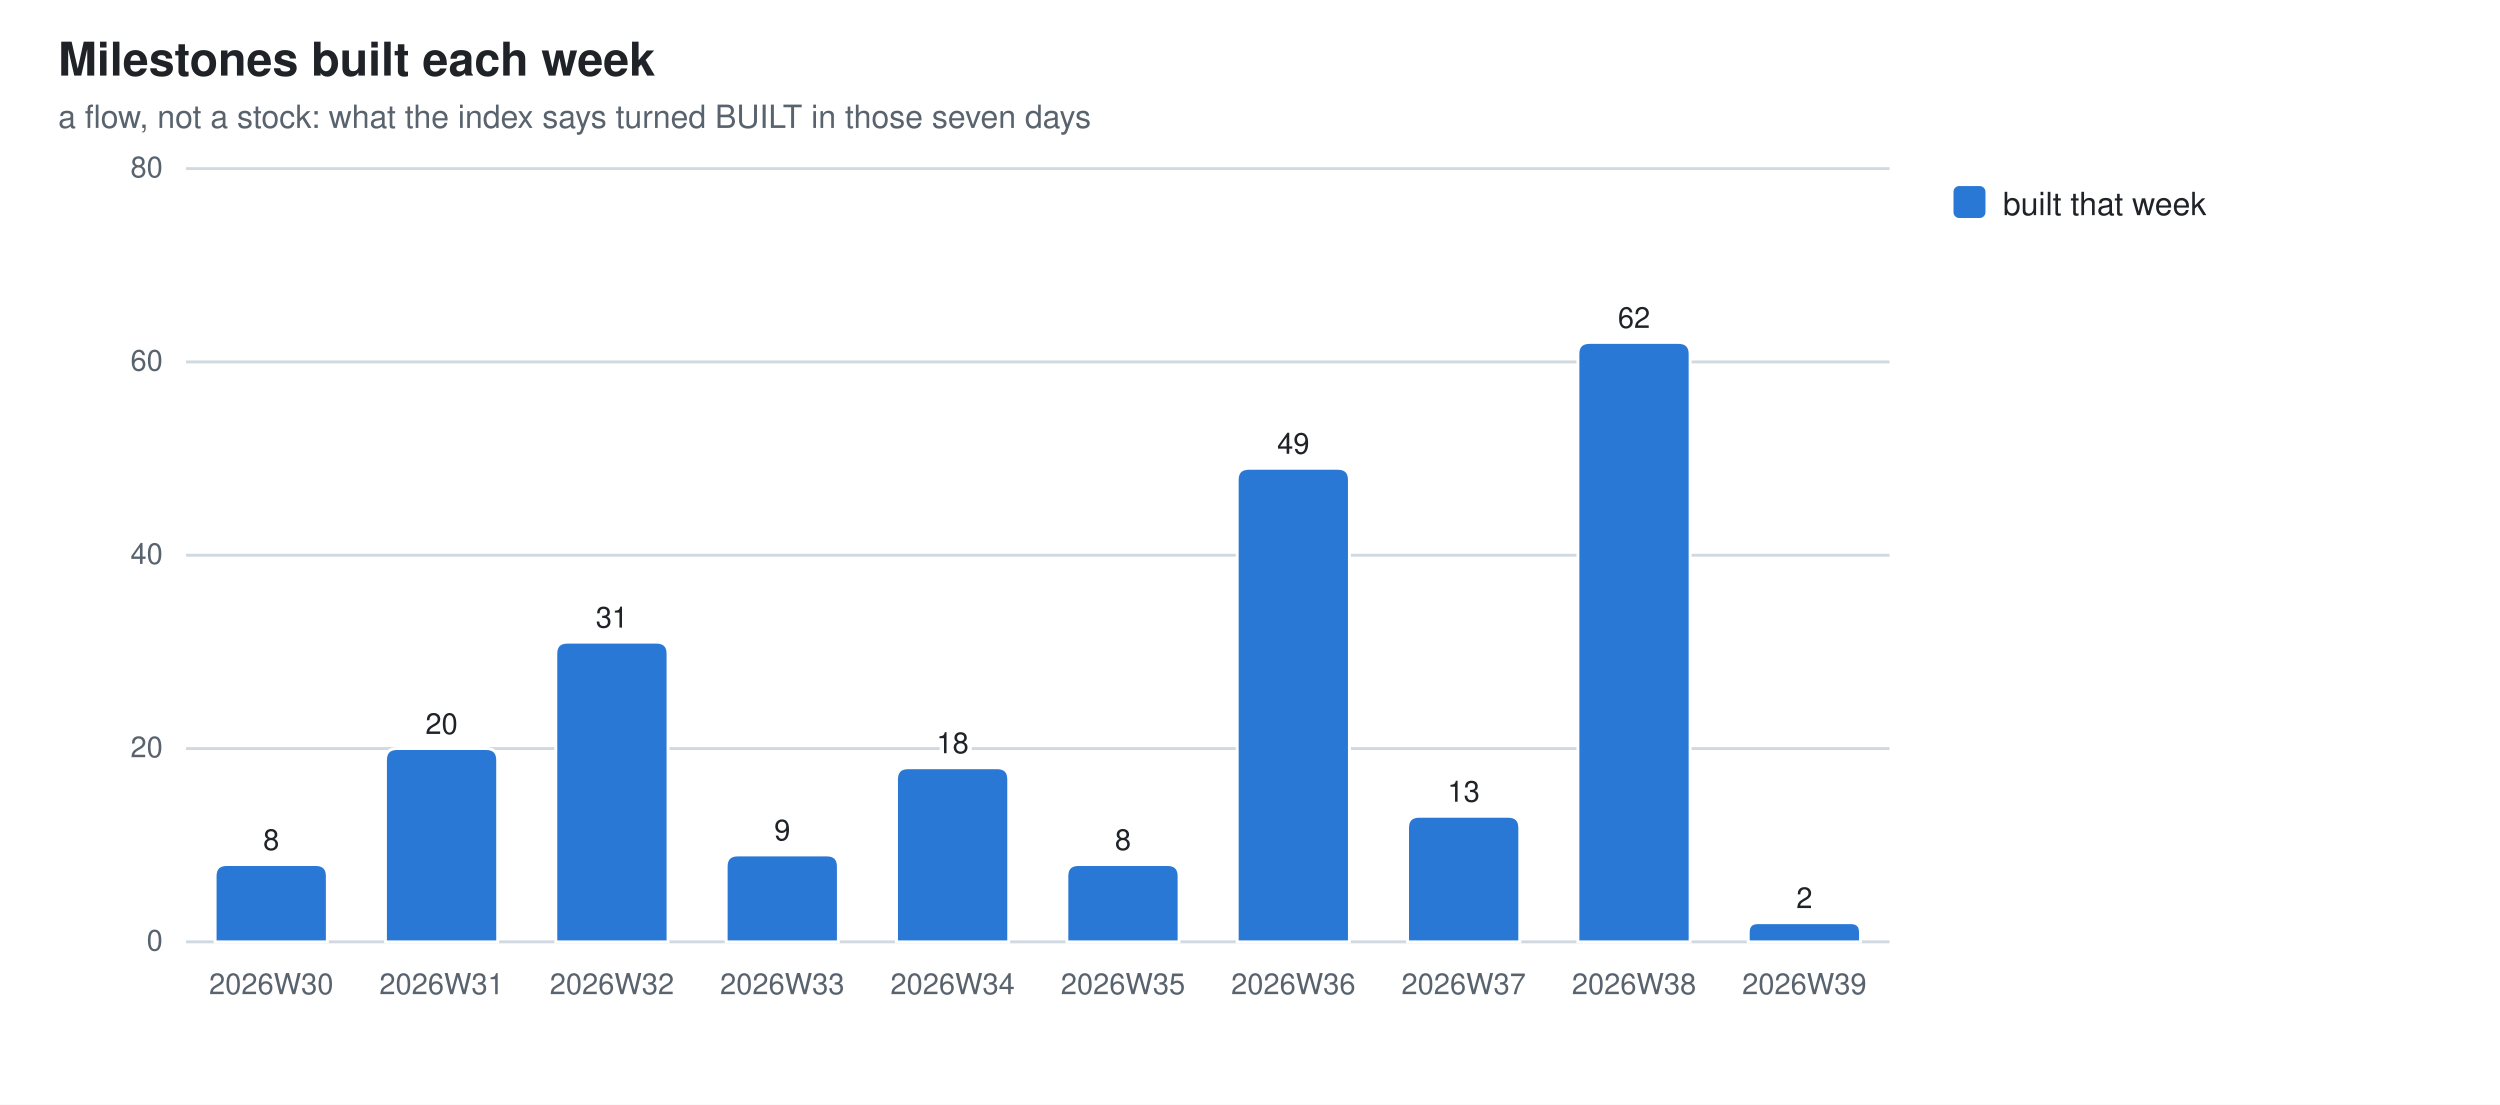
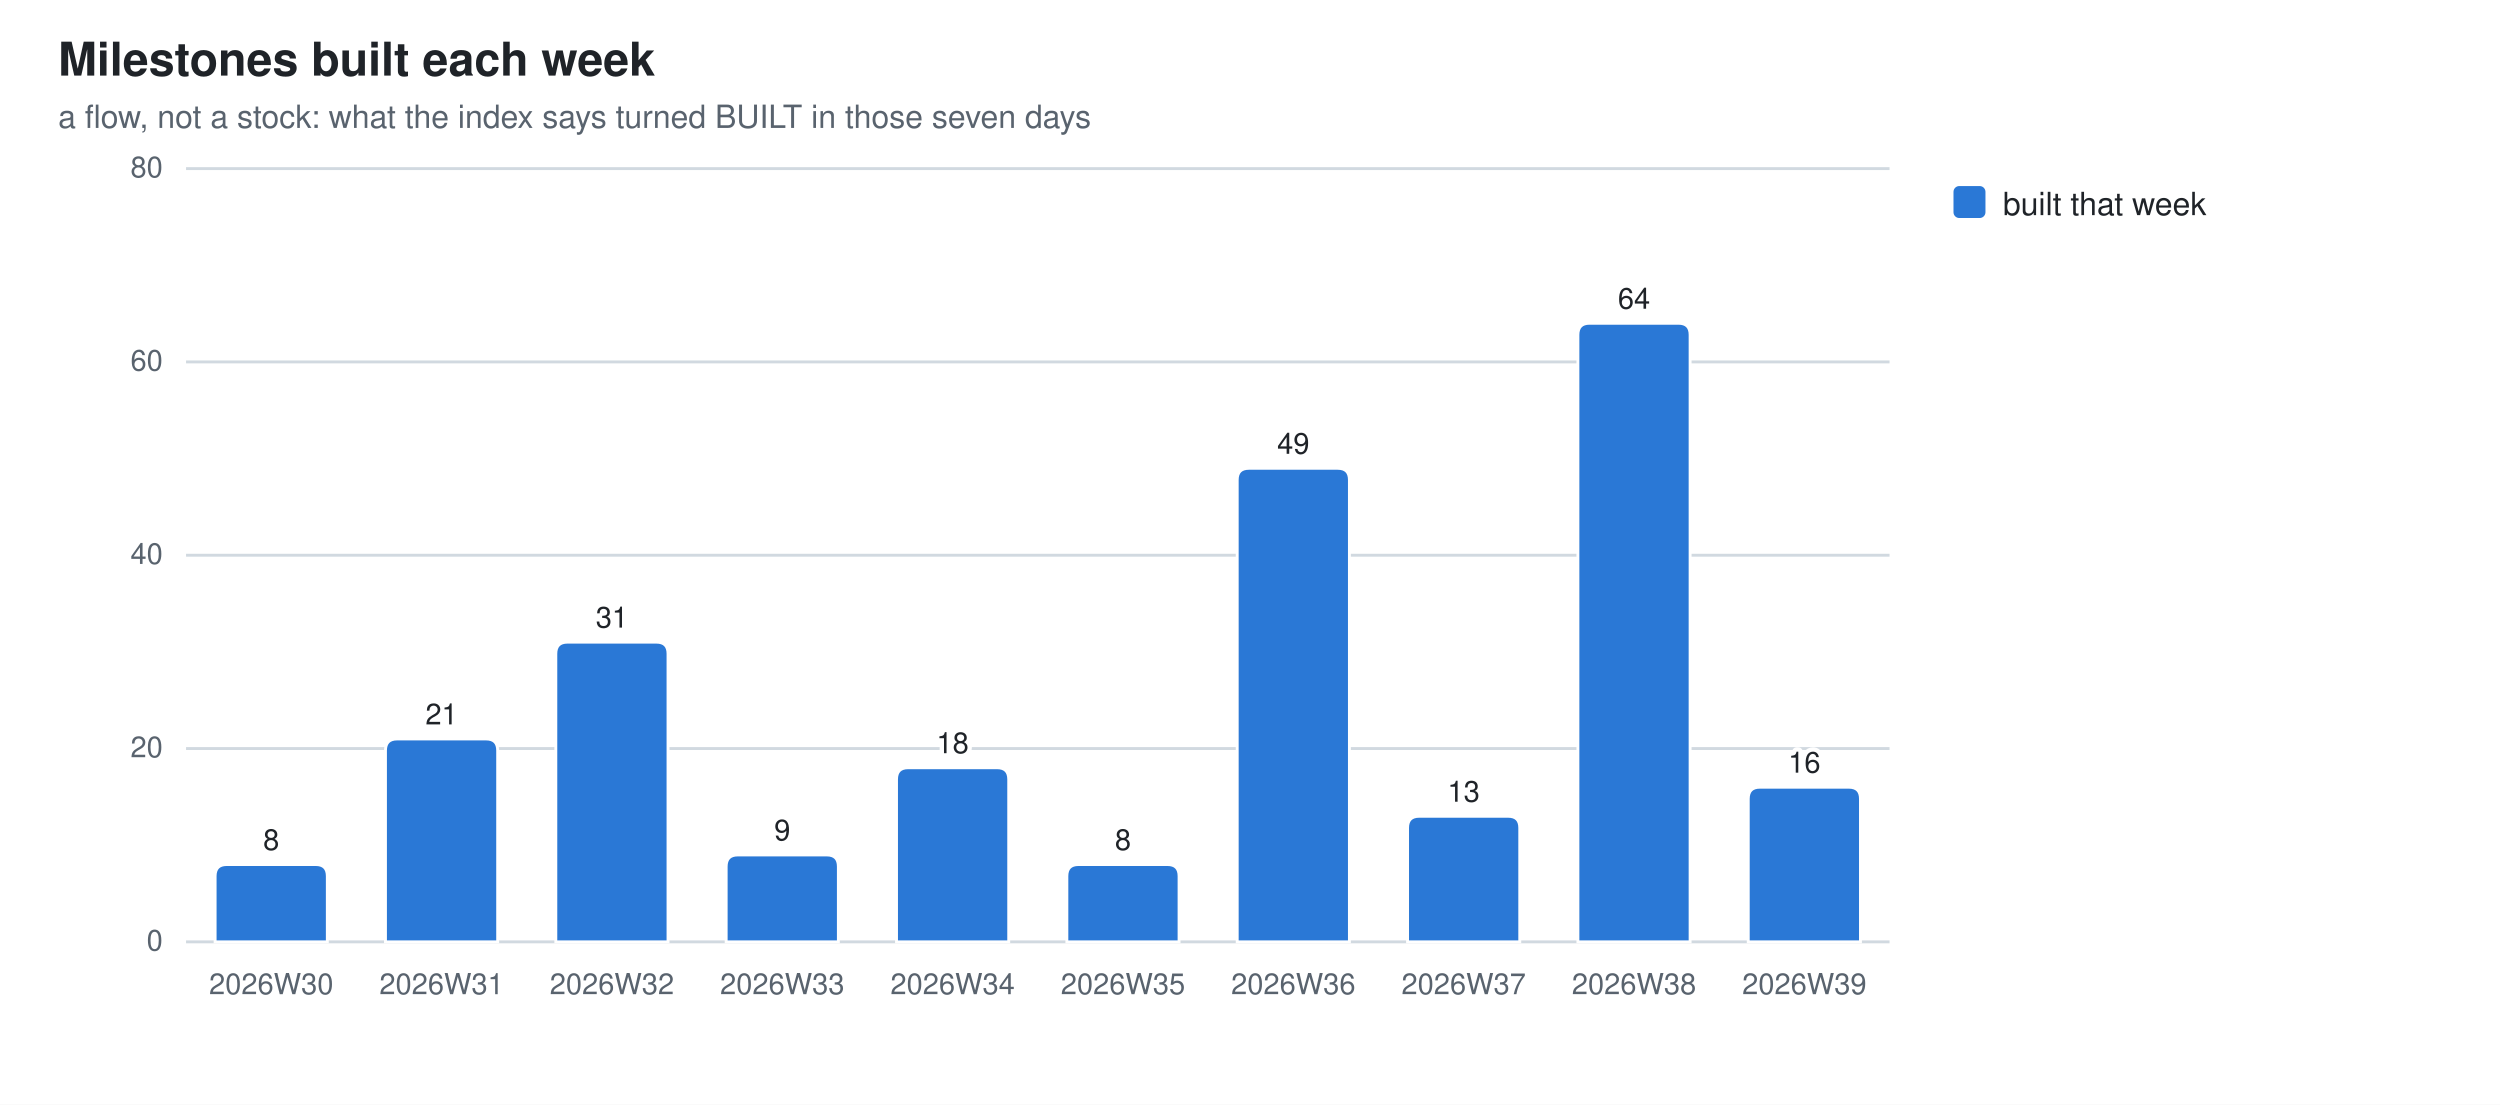
<svg xmlns="http://www.w3.org/2000/svg" width="860" height="380" viewBox="0 0 860 380" role="img" aria-label="Milestones built each week">
  <style>
  .bg{fill:#ffffff} .fg{fill:#1f2328} .mut{fill:#59636e} .grid{stroke:#d1d9e0}
  .seg{stroke:#ffffff;stroke-width:1}
  .val{paint-order:stroke;stroke:#ffffff;stroke-width:3px;stroke-linejoin:round}
  .s0{fill:#2a78d6}  .s1{fill:#eb6834}  .s2{fill:#1baf7a}  .s3{fill:#eda100}  .s4{fill:#e87ba4}  .s5{fill:#008300}  .s6{fill:#4a3aa7}  .s7{fill:#e34948}
  @media (prefers-color-scheme: dark){
    .bg{fill:#0d1117} .fg{fill:#e6edf3} .mut{fill:#9198a1} .grid{stroke:#30363d}
    .seg{stroke:#0d1117} .val{stroke:#0d1117} .s0{fill:#3987e5} .s1{fill:#d95926} .s2{fill:#199e70} .s3{fill:#c98500} .s4{fill:#d55181} .s5{fill:#008300} .s6{fill:#9085e9} .s7{fill:#e66767}}
  text{font-family:-apple-system,BlinkMacSystemFont,"Segoe UI",Helvetica,Arial,sans-serif}
</style>
  <rect class="bg" width="860" height="380" />
  <text class="fg" x="20" y="26" font-size="16" font-weight="600">Milestones built each week</text>
  <text class="mut" x="20" y="44" font-size="11">a flow, not a stock: what the index says turned BUILT in those seven days</text>
  <line class="grid" x1="64" y1="324.0" x2="650.0" y2="324.0" stroke-width="1" />
  <text class="mut" x="56" y="327.0" font-size="10" text-anchor="end">0</text>
  <line class="grid" x1="64" y1="257.5" x2="650.0" y2="257.5" stroke-width="1" />
  <text class="mut" x="56" y="260.5" font-size="10" text-anchor="end">20</text>
  <line class="grid" x1="64" y1="191.0" x2="650.0" y2="191.0" stroke-width="1" />
  <text class="mut" x="56" y="194.0" font-size="10" text-anchor="end">40</text>
  <line class="grid" x1="64" y1="124.5" x2="650.0" y2="124.5" stroke-width="1" />
  <text class="mut" x="56" y="127.5" font-size="10" text-anchor="end">60</text>
  <line class="grid" x1="64" y1="58.0" x2="650.0" y2="58.0" stroke-width="1" />
  <text class="mut" x="56" y="61.0" font-size="10" text-anchor="end">80</text>
  <path class="seg s0" d="M74.0,324.0 V301.4 Q74.0,297.4 78.0,297.4 H108.6 Q112.6,297.4 112.6,301.4 V324.0 Z" />
  <text class="mut" x="93.3" y="342" font-size="10" text-anchor="middle">2026W30</text>
  <text class="fg val" x="93.3" y="292.4" font-size="10" text-anchor="middle">8</text>
-   <path class="seg s0" d="M132.6,324.0 V261.5 Q132.6,257.5 136.6,257.5 H167.2 Q171.2,257.5 171.2,261.5 V324.0 Z" />
+   <path class="seg s0" d="M132.6,324.0 V258.2 Q132.6,254.2 136.6,254.2 H167.2 Q171.2,254.2 171.2,258.2 V324.0 Z" />
  <text class="mut" x="151.9" y="342" font-size="10" text-anchor="middle">2026W31</text>
-   <text class="fg val" x="151.9" y="252.5" font-size="10" text-anchor="middle">20</text>
+   <text class="fg val" x="151.9" y="249.2" font-size="10" text-anchor="middle">21</text>
  <path class="seg s0" d="M191.2,324.0 V224.9 Q191.2,220.9 195.2,220.9 H225.8 Q229.8,220.9 229.8,224.9 V324.0 Z" />
  <text class="mut" x="210.5" y="342" font-size="10" text-anchor="middle">2026W32</text>
  <text class="fg val" x="210.5" y="215.9" font-size="10" text-anchor="middle">31</text>
  <path class="seg s0" d="M249.8,324.0 V298.1 Q249.8,294.1 253.8,294.1 H284.4 Q288.4,294.1 288.4,298.1 V324.0 Z" />
  <text class="mut" x="269.1" y="342" font-size="10" text-anchor="middle">2026W33</text>
  <text class="fg val" x="269.1" y="289.1" font-size="10" text-anchor="middle">9</text>
  <path class="seg s0" d="M308.4,324.0 V268.1 Q308.4,264.1 312.4,264.1 H343.0 Q347.0,264.1 347.0,268.1 V324.0 Z" />
  <text class="mut" x="327.7" y="342" font-size="10" text-anchor="middle">2026W34</text>
  <text class="fg val" x="327.7" y="259.1" font-size="10" text-anchor="middle">18</text>
  <path class="seg s0" d="M367.0,324.0 V301.4 Q367.0,297.4 371.0,297.4 H401.6 Q405.6,297.4 405.6,301.4 V324.0 Z" />
  <text class="mut" x="386.3" y="342" font-size="10" text-anchor="middle">2026W35</text>
  <text class="fg val" x="386.3" y="292.4" font-size="10" text-anchor="middle">8</text>
  <path class="seg s0" d="M425.6,324.0 V165.1 Q425.6,161.1 429.6,161.1 H460.2 Q464.2,161.1 464.2,165.1 V324.0 Z" />
  <text class="mut" x="444.9" y="342" font-size="10" text-anchor="middle">2026W36</text>
  <text class="fg val" x="444.9" y="156.1" font-size="10" text-anchor="middle">49</text>
  <path class="seg s0" d="M484.2,324.0 V284.8 Q484.2,280.8 488.2,280.8 H518.8 Q522.8,280.8 522.8,284.8 V324.0 Z" />
  <text class="mut" x="503.5" y="342" font-size="10" text-anchor="middle">2026W37</text>
  <text class="fg val" x="503.5" y="275.8" font-size="10" text-anchor="middle">13</text>
-   <path class="seg s0" d="M542.8,324.0 V121.8 Q542.8,117.8 546.8,117.8 H577.4 Q581.4,117.8 581.4,121.8 V324.0 Z" />
+   <path class="seg s0" d="M542.8,324.0 V115.2 Q542.8,111.2 546.8,111.2 H577.4 Q581.4,111.2 581.4,115.2 V324.0 Z" />
  <text class="mut" x="562.1" y="342" font-size="10" text-anchor="middle">2026W38</text>
-   <text class="fg val" x="562.1" y="112.8" font-size="10" text-anchor="middle">62</text>
-   <path class="seg s0" d="M601.4,324.0 V320.7 Q601.4,317.4 604.7,317.4 H636.7 Q640.0,317.4 640.0,320.7 V324.0 Z" />
+   <text class="fg val" x="562.1" y="106.2" font-size="10" text-anchor="middle">64</text>
+   <path class="seg s0" d="M601.4,324.0 V274.8 Q601.4,270.8 605.4,270.8 H636.0 Q640.0,270.8 640.0,274.8 V324.0 Z" />
  <text class="mut" x="620.7" y="342" font-size="10" text-anchor="middle">2026W39</text>
-   <text class="fg val" x="620.7" y="312.4" font-size="10" text-anchor="middle">2</text>
+   <text class="fg val" x="620.7" y="265.8" font-size="10" text-anchor="middle">16</text>
  <rect class="s0" x="672" y="64" width="11" height="11" rx="2" />
  <text class="fg" y="74" font-size="11">
    <tspan x="689" dy="0">built that week</tspan>
  </text>
</svg>
